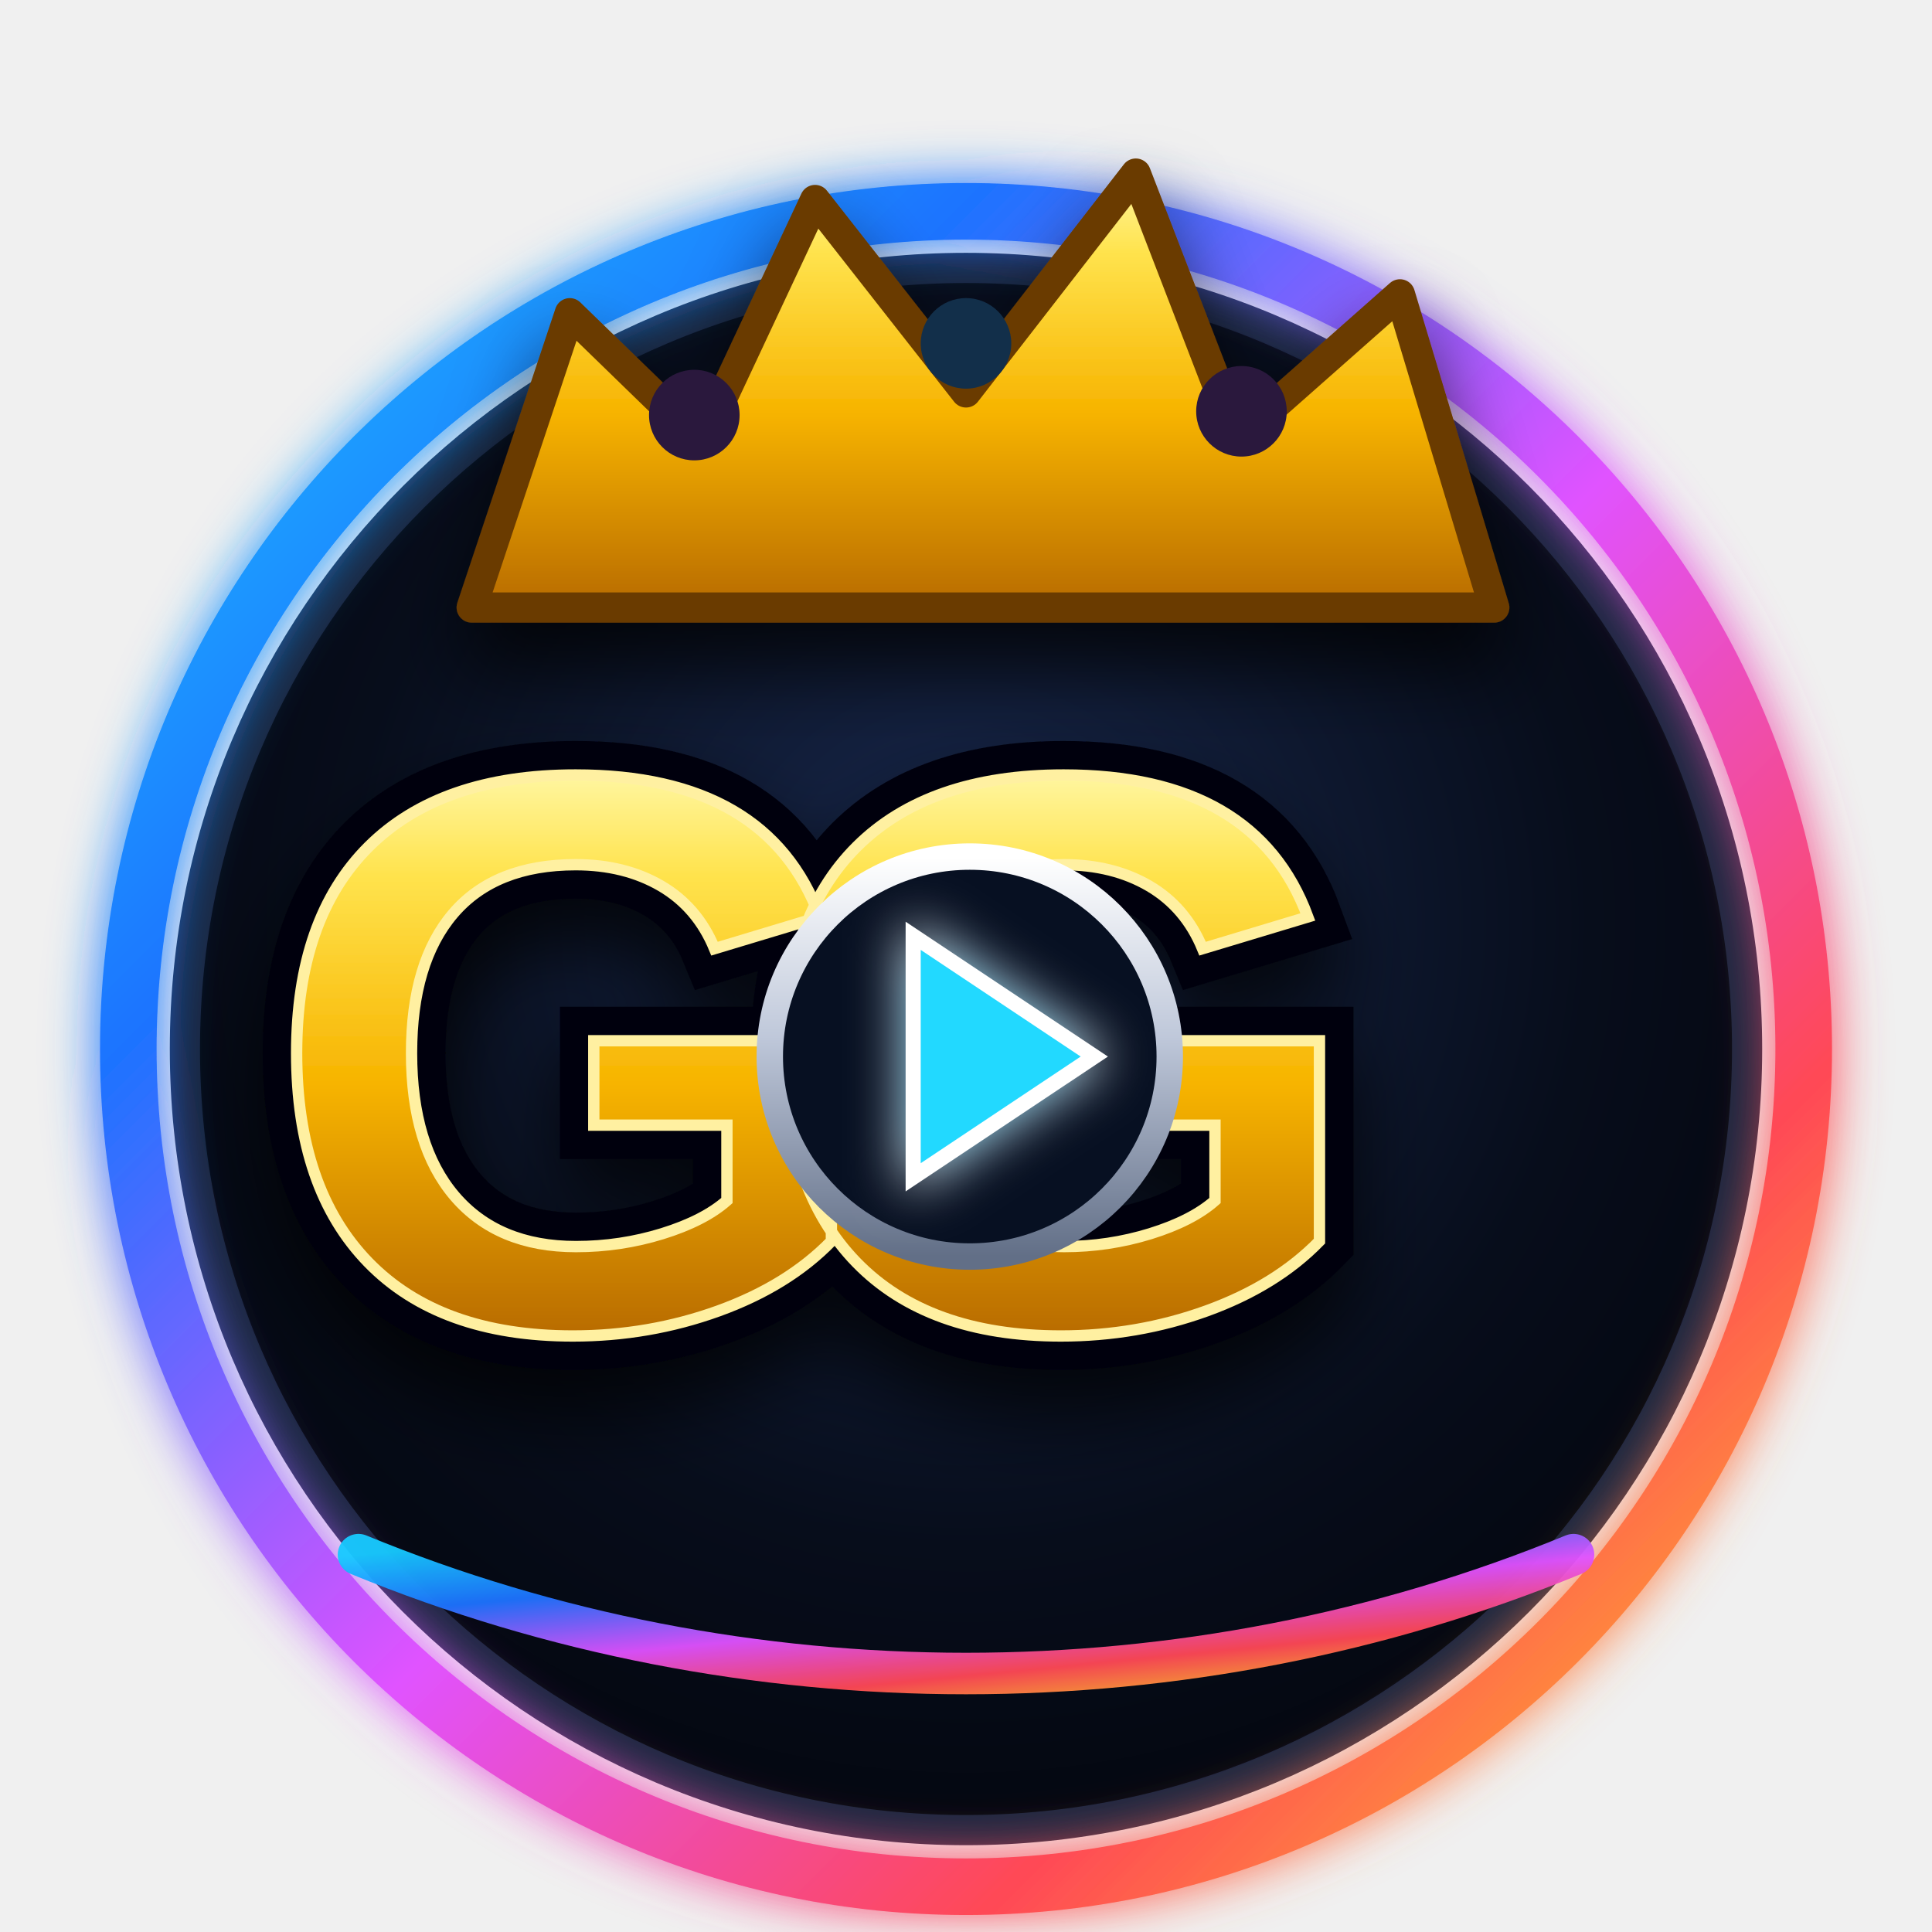
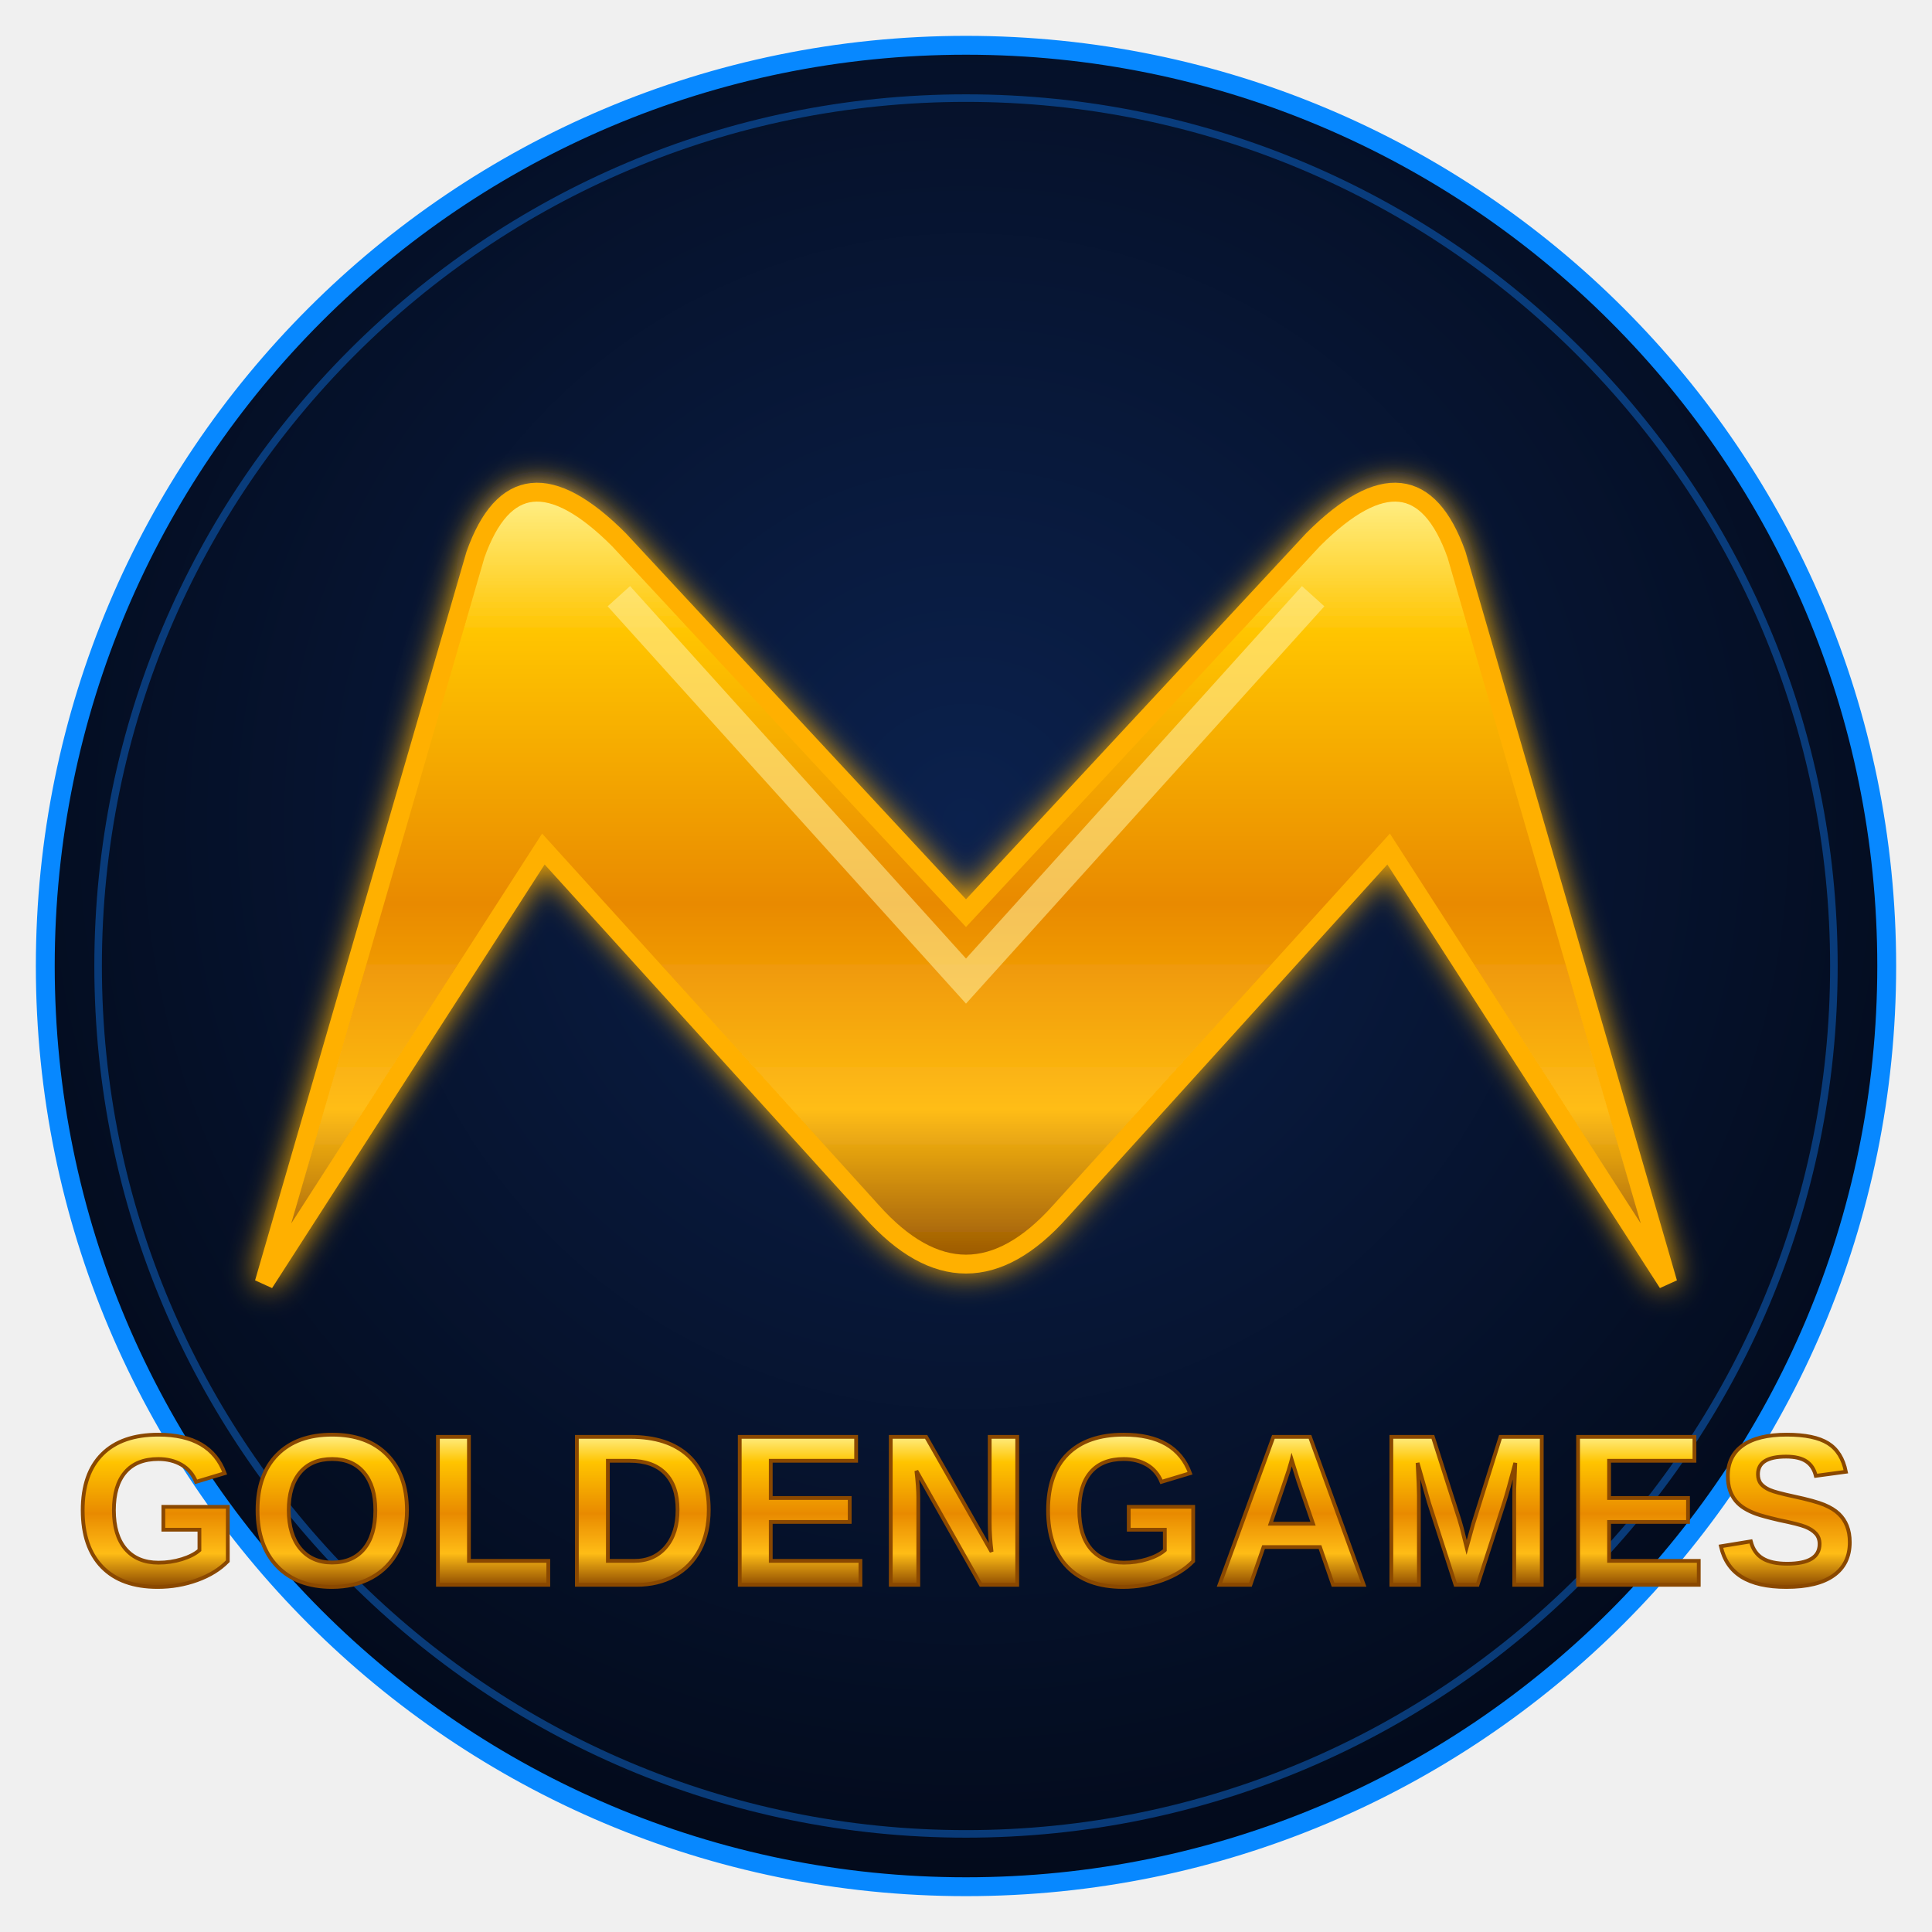
- <svg xmlns="http://www.w3.org/2000/svg" viewBox="0 0 512 512" role="img" aria-label="Goldengames GG">
+ <svg xmlns="http://www.w3.org/2000/svg" viewBox="0 0 512 512" role="img" aria-label="Goldengames logo">
  <defs>
-     <radialGradient id="disc" cx="50%" cy="42%" r="68%">
-       <stop offset="0" stop-color="#18284d" />
-       <stop offset=".58" stop-color="#070d1b" />
-       <stop offset="1" stop-color="#02040a" />
+     <radialGradient id="bg" cx="50%" cy="42%" r="65%">
+       <stop offset="0" stop-color="#0b214d" />
+       <stop offset="1" stop-color="#020816" />
    </radialGradient>
    <linearGradient id="gold" x1="0" y1="0" x2="0" y2="1">
-       <stop offset="0" stop-color="#fff6a0" />
-       <stop offset=".18" stop-color="#ffe34d" />
-       <stop offset=".55" stop-color="#f7b400" />
-       <stop offset="1" stop-color="#b86b00" />
+       <stop stop-color="#fff08a" />
+       <stop offset=".18" stop-color="#ffc400" />
+       <stop offset=".52" stop-color="#e98a00" />
+       <stop offset=".78" stop-color="#ffbd16" />
+       <stop offset="1" stop-color="#8a4800" />
    </linearGradient>
-     <linearGradient id="silver" x1="0" y1="0" x2="0" y2="1">
-       <stop offset="0" stop-color="#fff" />
-       <stop offset=".45" stop-color="#bfc8da" />
-       <stop offset="1" stop-color="#626f87" />
-     </linearGradient>
-     <linearGradient id="ring" x1="0" y1="0" x2="1" y2="1">
-       <stop offset="0" stop-color="#17c9ff" />
-       <stop offset=".25" stop-color="#1d73ff" />
-       <stop offset=".52" stop-color="#e052ff" />
-       <stop offset=".76" stop-color="#ff4856" />
-       <stop offset="1" stop-color="#ffd323" />
-     </linearGradient>
-     <filter id="glow" x="-40%" y="-40%" width="180%" height="180%">
-       <feGaussianBlur stdDeviation="7" result="b" />
+     <filter id="glow">
+       <feGaussianBlur stdDeviation="4" result="b" />
      <feMerge>
        <feMergeNode in="b" />
        <feMergeNode in="SourceGraphic" />
      </feMerge>
    </filter>
-     <filter id="shadow" x="-30%" y="-30%" width="160%" height="160%">
-       <feDropShadow dx="0" dy="12" stdDeviation="10" flood-color="#000" flood-opacity=".75" />
-     </filter>
  </defs>
-   <circle cx="256" cy="278" r="207" fill="url(#disc)" stroke="#1b2740" stroke-width="8" />
-   <circle cx="256" cy="278" r="222" fill="none" stroke="url(#ring)" stroke-width="15" filter="url(#glow)" />
-   <path d="M151 83l35 34 30-64 40 51 45-58 27 70 43-38 25 83H125z" fill="url(#gold)" stroke="#6b3b00" stroke-width="8" stroke-linejoin="round" filter="url(#shadow)" />
-   <circle cx="184" cy="110" r="12" fill="#2a183d" />
-   <circle cx="256" cy="91" r="12" fill="#122f4a" />
-   <circle cx="329" cy="109" r="12" fill="#2a183d" />
-   <g filter="url(#shadow)" font-family="Arial Black,Arial,sans-serif" font-weight="900" font-size="210" letter-spacing="-34">
-     <text x="70" y="352" fill="#2a1700" stroke="#02040a" stroke-width="18">GG</text>
-     <text x="70" y="352" fill="url(#gold)" stroke="#fff0a1" stroke-width="3">GG</text>
-   </g>
-   <circle cx="257" cy="280" r="53" fill="#071022" stroke="url(#silver)" stroke-width="7" />
-   <path d="M242 248l48 32-48 32z" fill="#24d9ff" stroke="#fff" stroke-width="4" filter="url(#glow)" />
-   <path d="M95 412c102 42 220 42 322 0" fill="none" stroke="url(#ring)" stroke-width="11" stroke-linecap="round" opacity=".95" />
+   <circle cx="256" cy="256" r="244" fill="url(#bg)" stroke="#0788ff" stroke-width="5" />
+   <circle cx="256" cy="256" r="230" fill="none" stroke="#0b4f9e" stroke-width="2" opacity=".7" />
+   <path d="M70 340 L126 147 Q137 116 164 143 L256 242 L348 143 Q375 116 386 147 L442 340 L368 225 L281 321 Q256 349 231 321 L144 225 Z" fill="url(#gold)" stroke="#ffb000" stroke-width="5" filter="url(#glow)" />
+   <path d="M164 158 L256 260 L348 158" fill="none" stroke="#fff0a0" stroke-width="8" opacity=".55" />
+   <text x="256" y="420" text-anchor="middle" font-family="Arial,Helvetica,sans-serif" font-weight="900" font-size="57" letter-spacing="2" fill="url(#gold)" stroke="#8a4800" stroke-width="1">GOLDENGAMES</text>
</svg>
